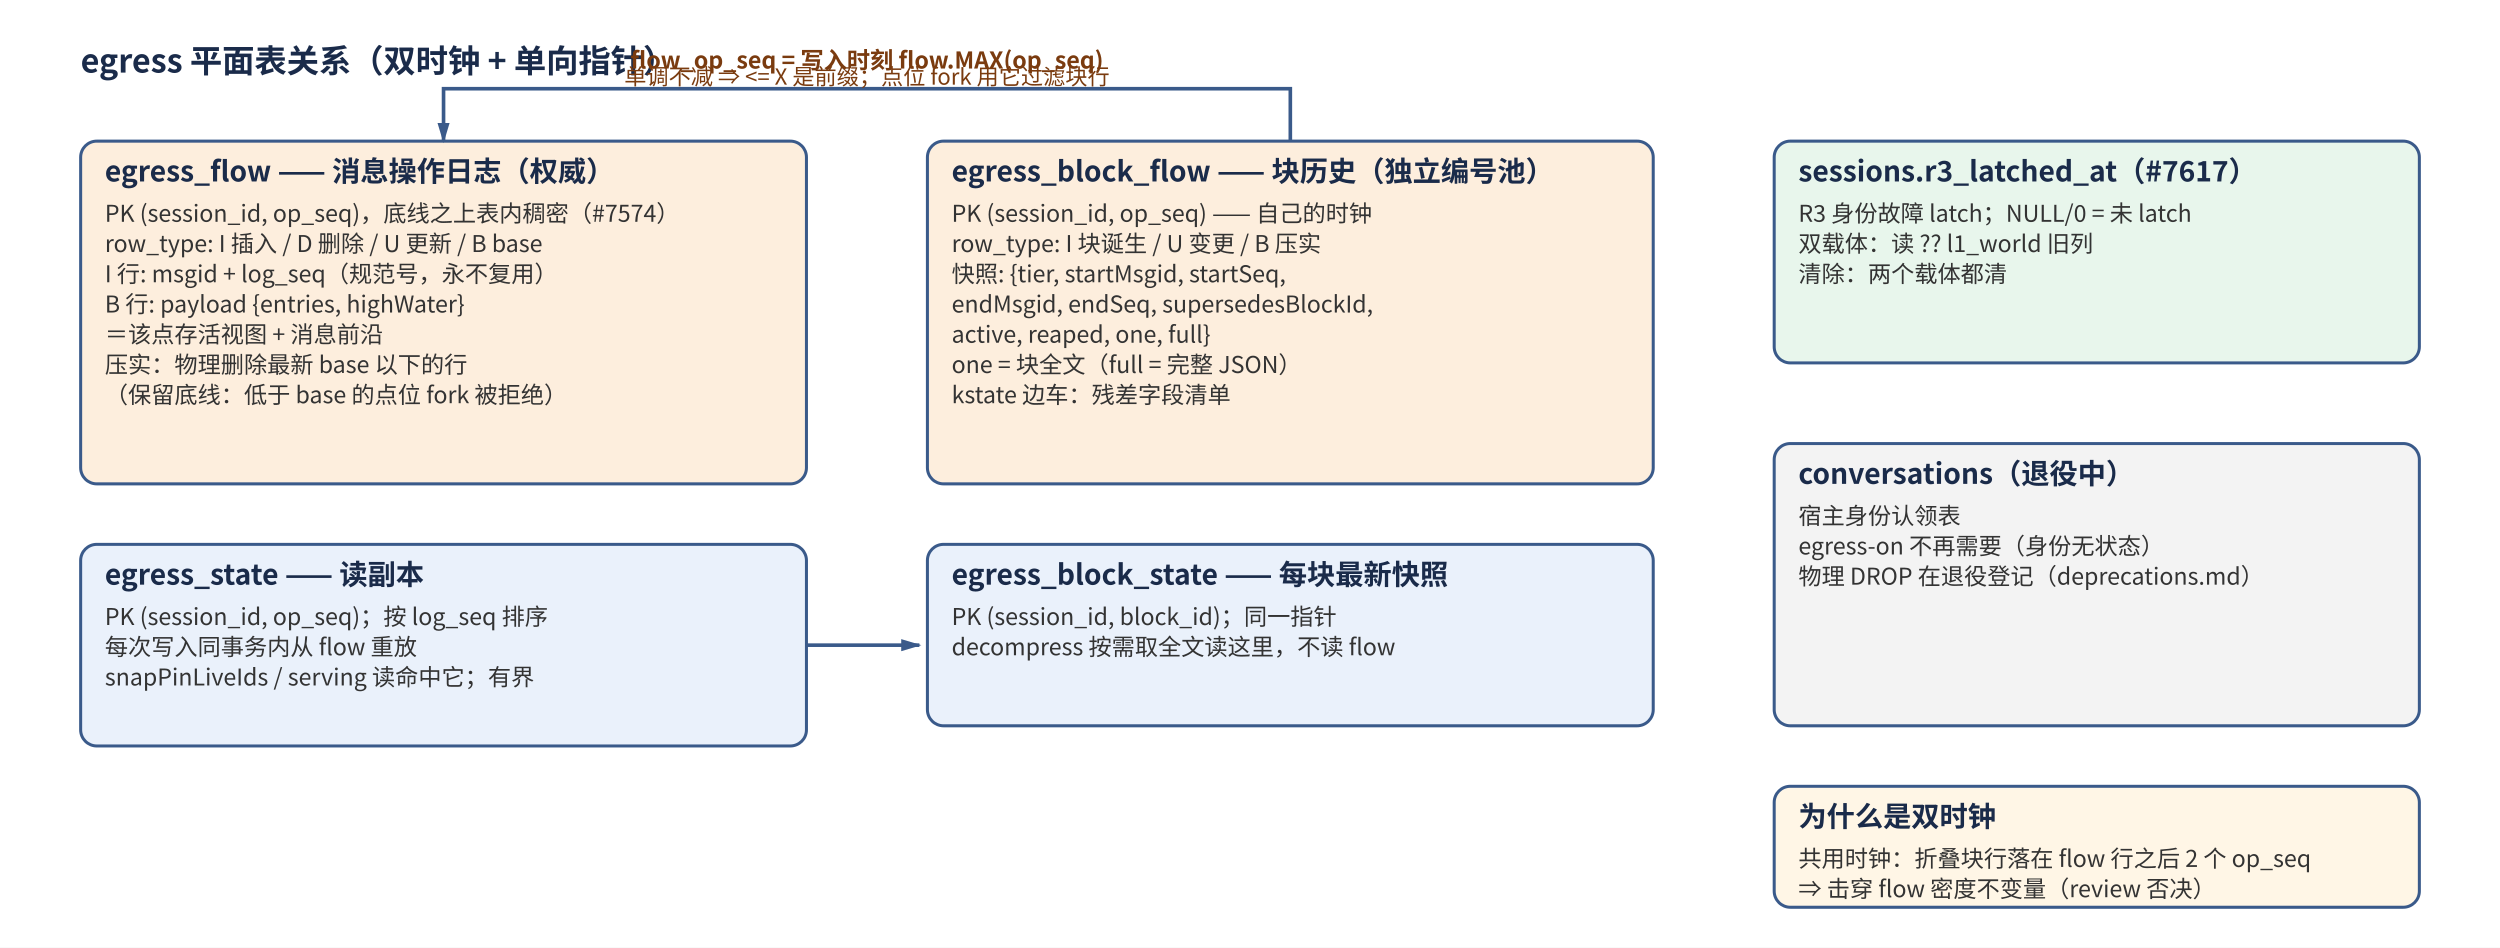
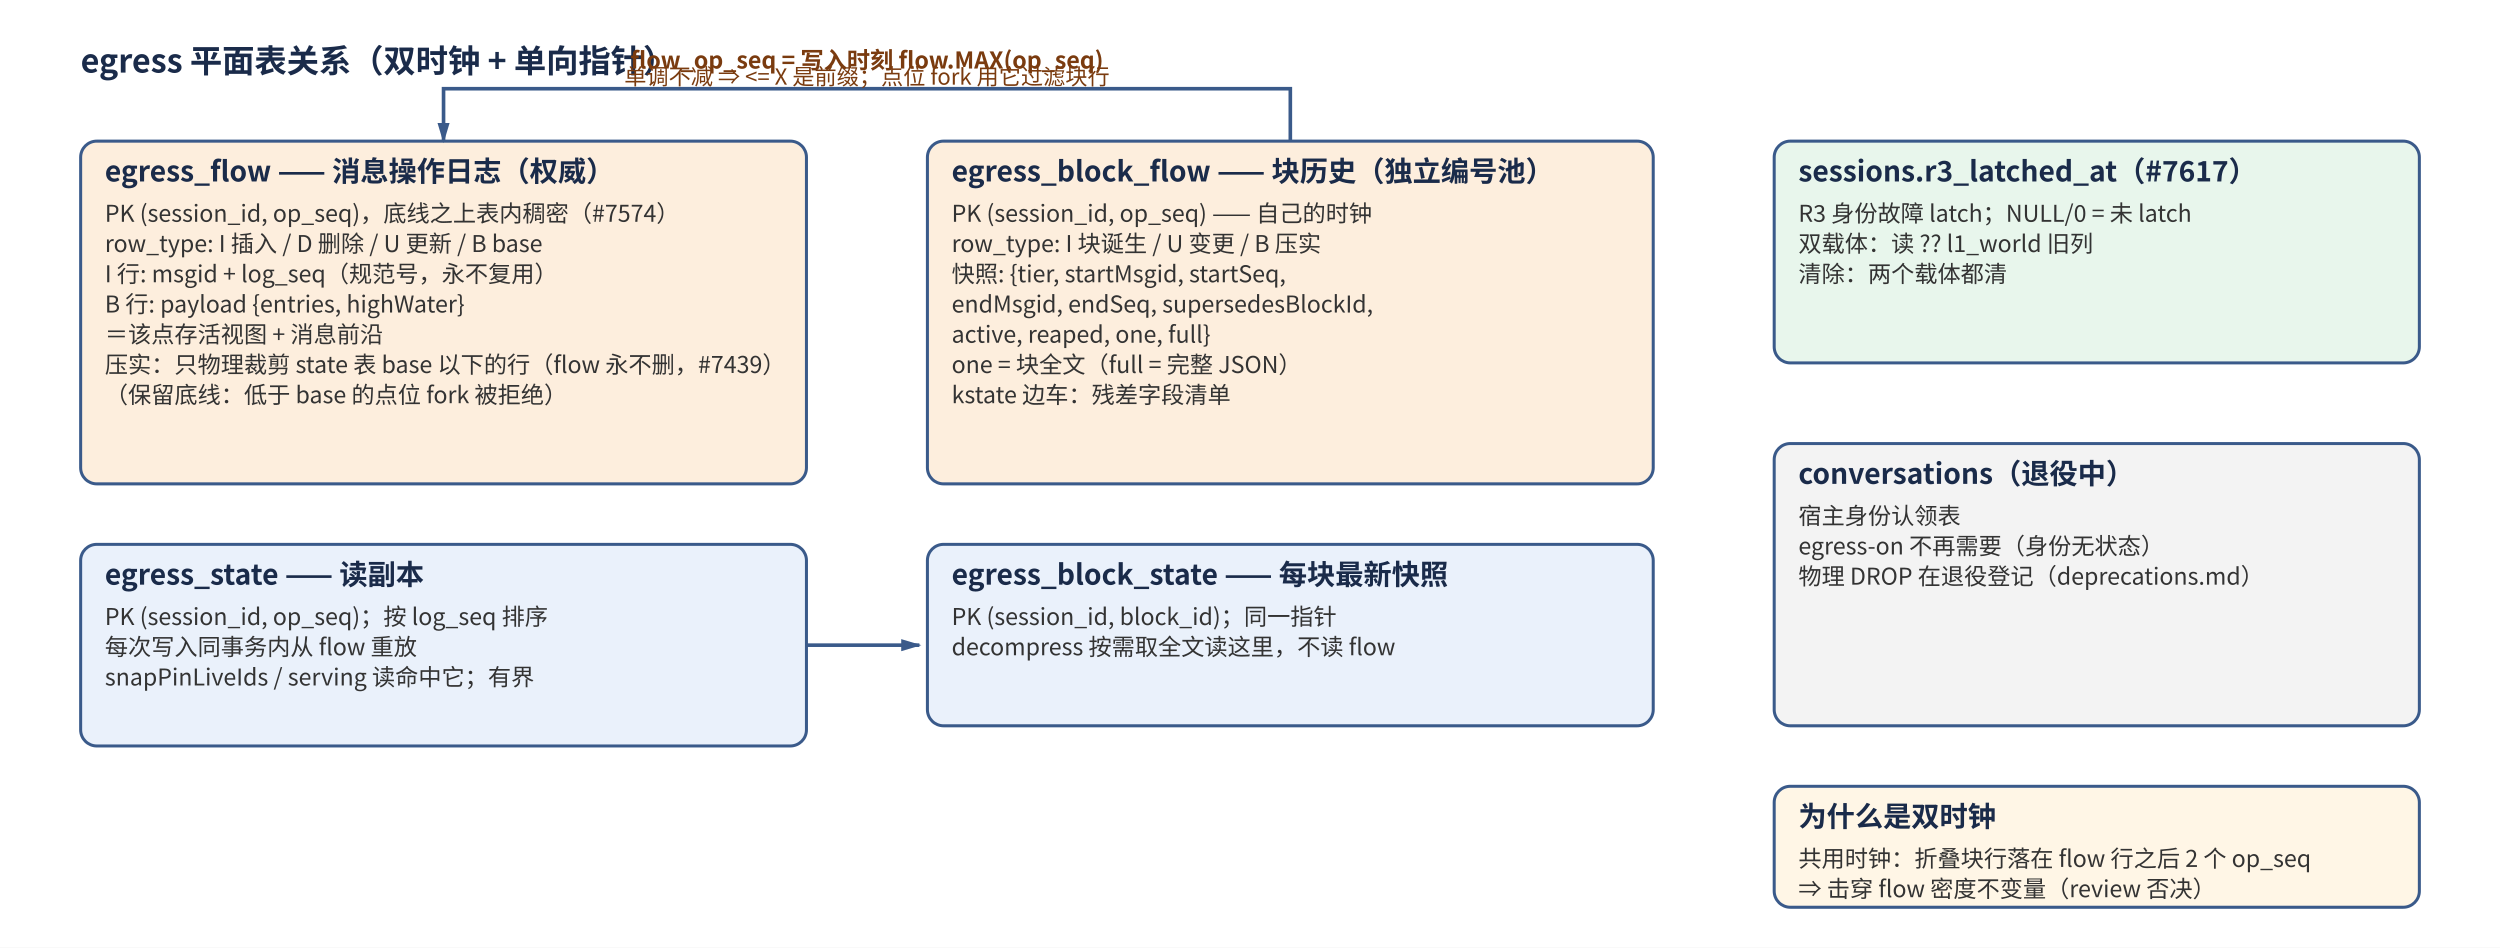
<svg xmlns="http://www.w3.org/2000/svg" width="1240" height="470" viewBox="0 0 1240 470">
  <defs>
    <marker id="ah" markerWidth="10" markerHeight="8" refX="9" refY="3" orient="auto" markerUnits="userSpaceOnUse">
      <path d="M0,0 L10,3 L0,6 z" fill="#3a5a8a" />
    </marker>
  </defs>
  <rect width="1240" height="470" fill="#ffffff" />
  <text x="40" y="36" font-family="Noto Sans CJK SC,Helvetica,Arial,sans-serif" font-size="16" font-weight="bold" fill="#1a2b4a">egress 平面表关系（双时钟 + 单向指针）</text>
  <rect x="40" y="70" width="360" height="170" rx="8" fill="#fdeedd" stroke="#3a5a8a" stroke-width="1.5" />
  <text x="52" y="90" font-family="Noto Sans CJK SC,Helvetica,Arial,sans-serif" font-size="14" font-weight="bold" fill="#1a2b4a">egress_flow —— 消息操作日志（权威）</text>
  <text x="52" y="110" font-family="Noto Sans CJK SC,Helvetica,Arial,sans-serif" font-size="11.5" fill="#333">PK (session_id, op_seq)，底线之上表内稠密（#7574）</text>
  <text x="52" y="125" font-family="Noto Sans CJK SC,Helvetica,Arial,sans-serif" font-size="11.5" fill="#333">row_type: I 插入 / D 删除 / U 更新 / B base</text>
  <text x="52" y="140" font-family="Noto Sans CJK SC,Helvetica,Arial,sans-serif" font-size="11.5" fill="#333">I 行: msgid + log_seq（规范号，永不复用）</text>
  <text x="52" y="155" font-family="Noto Sans CJK SC,Helvetica,Arial,sans-serif" font-size="11.5" fill="#333">B 行: payload {entries, highWater}</text>
  <text x="52" y="170" font-family="Noto Sans CJK SC,Helvetica,Arial,sans-serif" font-size="11.5" fill="#333">＝该点存活视图 + 消息前沿</text>
-   <text x="52" y="185" font-family="Noto Sans CJK SC,Helvetica,Arial,sans-serif" font-size="11.5" fill="#333">压实：物理删除最新 base 以下的行</text>
+   <text x="52" y="185" font-family="Noto Sans CJK SC,Helvetica,Arial,sans-serif" font-size="11.5" fill="#333">压实：只物理裁剪 state 表 base 以下的行（flow 永不删，#7439）</text>
  <text x="52" y="200" font-family="Noto Sans CJK SC,Helvetica,Arial,sans-serif" font-size="11.5" fill="#333">（保留底线：低于 base 的点位 fork 被拒绝）</text>
  <rect x="40" y="270" width="360" height="100" rx="8" fill="#eaf1fb" stroke="#3a5a8a" stroke-width="1.5" />
  <text x="52" y="290" font-family="Noto Sans CJK SC,Helvetica,Arial,sans-serif" font-size="14" font-weight="bold" fill="#1a2b4a">egress_state —— 读副本</text>
  <text x="52" y="310" font-family="Noto Sans CJK SC,Helvetica,Arial,sans-serif" font-size="11.5" fill="#333">PK (session_id, op_seq)；按 log_seq 排序</text>
  <text x="52" y="325" font-family="Noto Sans CJK SC,Helvetica,Arial,sans-serif" font-size="11.5" fill="#333">每次写入同事务内从 flow 重放</text>
  <text x="52" y="340" font-family="Noto Sans CJK SC,Helvetica,Arial,sans-serif" font-size="11.5" fill="#333">snapPinLiveIds / serving 读命中它；有界</text>
  <rect x="460" y="70" width="360" height="170" rx="8" fill="#fdeedd" stroke="#3a5a8a" stroke-width="1.5" />
  <text x="472" y="90" font-family="Noto Sans CJK SC,Helvetica,Arial,sans-serif" font-size="14" font-weight="bold" fill="#1a2b4a">egress_block_flow —— 块历史（独立编号池）</text>
  <text x="472" y="110" font-family="Noto Sans CJK SC,Helvetica,Arial,sans-serif" font-size="11.5" fill="#333">PK (session_id, op_seq) —— 自己的时钟</text>
  <text x="472" y="125" font-family="Noto Sans CJK SC,Helvetica,Arial,sans-serif" font-size="11.5" fill="#333">row_type: I 块诞生 / U 变更 / B 压实</text>
  <text x="472" y="140" font-family="Noto Sans CJK SC,Helvetica,Arial,sans-serif" font-size="11.5" fill="#333">快照: {tier, startMsgid, startSeq,</text>
  <text x="472" y="155" font-family="Noto Sans CJK SC,Helvetica,Arial,sans-serif" font-size="11.5" fill="#333">endMsgid, endSeq, supersedesBlockId,</text>
  <text x="472" y="170" font-family="Noto Sans CJK SC,Helvetica,Arial,sans-serif" font-size="11.5" fill="#333">active, reaped, one, full}</text>
  <text x="472" y="185" font-family="Noto Sans CJK SC,Helvetica,Arial,sans-serif" font-size="11.5" fill="#333">one = 块全文（full = 完整 JSON）</text>
  <text x="472" y="200" font-family="Noto Sans CJK SC,Helvetica,Arial,sans-serif" font-size="11.5" fill="#333">kstate 边车：残差字段清单</text>
  <rect x="460" y="270" width="360" height="90" rx="8" fill="#eaf1fb" stroke="#3a5a8a" stroke-width="1.5" />
  <text x="472" y="290" font-family="Noto Sans CJK SC,Helvetica,Arial,sans-serif" font-size="14" font-weight="bold" fill="#1a2b4a">egress_block_state —— 每块最新快照</text>
  <text x="472" y="310" font-family="Noto Sans CJK SC,Helvetica,Arial,sans-serif" font-size="11.5" fill="#333">PK (session_id, block_id)；同一指针</text>
  <text x="472" y="325" font-family="Noto Sans CJK SC,Helvetica,Arial,sans-serif" font-size="11.5" fill="#333">decompress 按需取全文读这里，不读 flow</text>
  <rect x="880" y="70" width="320" height="110" rx="8" fill="#e8f6ec" stroke="#3a5a8a" stroke-width="1.5" />
  <text x="892" y="90" font-family="Noto Sans CJK SC,Helvetica,Arial,sans-serif" font-size="14" font-weight="bold" fill="#1a2b4a">sessions.r3_latched_at（#7617）</text>
  <text x="892" y="110" font-family="Noto Sans CJK SC,Helvetica,Arial,sans-serif" font-size="11.5" fill="#333">R3 身份故障 latch；NULL/0 = 未 latch</text>
  <text x="892" y="125" font-family="Noto Sans CJK SC,Helvetica,Arial,sans-serif" font-size="11.5" fill="#333">双载体：读 ?? l1_world 旧列</text>
  <text x="892" y="140" font-family="Noto Sans CJK SC,Helvetica,Arial,sans-serif" font-size="11.5" fill="#333">清除：两个载体都清</text>
  <rect x="880" y="220" width="320" height="140" rx="8" fill="#f3f3f3" stroke="#3a5a8a" stroke-width="1.5" />
  <text x="892" y="240" font-family="Noto Sans CJK SC,Helvetica,Arial,sans-serif" font-size="14" font-weight="bold" fill="#1a2b4a">conversations（退役中）</text>
  <text x="892" y="260" font-family="Noto Sans CJK SC,Helvetica,Arial,sans-serif" font-size="11.5" fill="#333">宿主身份认领表</text>
  <text x="892" y="275" font-family="Noto Sans CJK SC,Helvetica,Arial,sans-serif" font-size="11.5" fill="#333">egress-on 不再需要（身份无状态）</text>
  <text x="892" y="290" font-family="Noto Sans CJK SC,Helvetica,Arial,sans-serif" font-size="11.5" fill="#333">物理 DROP 在退役登记（deprecations.md）</text>
  <line x1="400" y1="320" x2="456" y2="320" stroke="#3a5a8a" stroke-width="1.8" marker-end="url(#ah)" />
  <path d="M 640 70 L 640 44 L 220 44 L 220 70" fill="none" stroke="#3a5a8a" stroke-width="1.8" marker-end="url(#ah)" />
  <text x="430" y="34" font-family="Noto Sans CJK SC,Helvetica,Arial,sans-serif" font-size="11.5" fill="#7a3b0f" text-anchor="middle" font-weight="bold">flow_op_seq = 写入时刻 flow.MAX(op_seq)</text>
  <text x="430" y="42" font-family="Noto Sans CJK SC,Helvetica,Arial,sans-serif" font-size="11" fill="#7a3b0f" text-anchor="middle">单调不减 ⇒ &lt;= X 是前缀；点位 fork 用它过滤块行</text>
  <rect x="880" y="390" width="320" height="60" rx="8" fill="#fff6e6" stroke="#3a5a8a" stroke-width="1.5" />
  <text x="892" y="410" font-family="Noto Sans CJK SC,Helvetica,Arial,sans-serif" font-size="14" font-weight="bold" fill="#1a2b4a">为什么是双时钟</text>
  <text x="892" y="430" font-family="Noto Sans CJK SC,Helvetica,Arial,sans-serif" font-size="11.5" fill="#333">共用时钟：折叠块行落在 flow 行之后 2 个 op_seq</text>
  <text x="892" y="445" font-family="Noto Sans CJK SC,Helvetica,Arial,sans-serif" font-size="11.5" fill="#333">⇒ 击穿 flow 密度不变量（review 否决）</text>
</svg>
